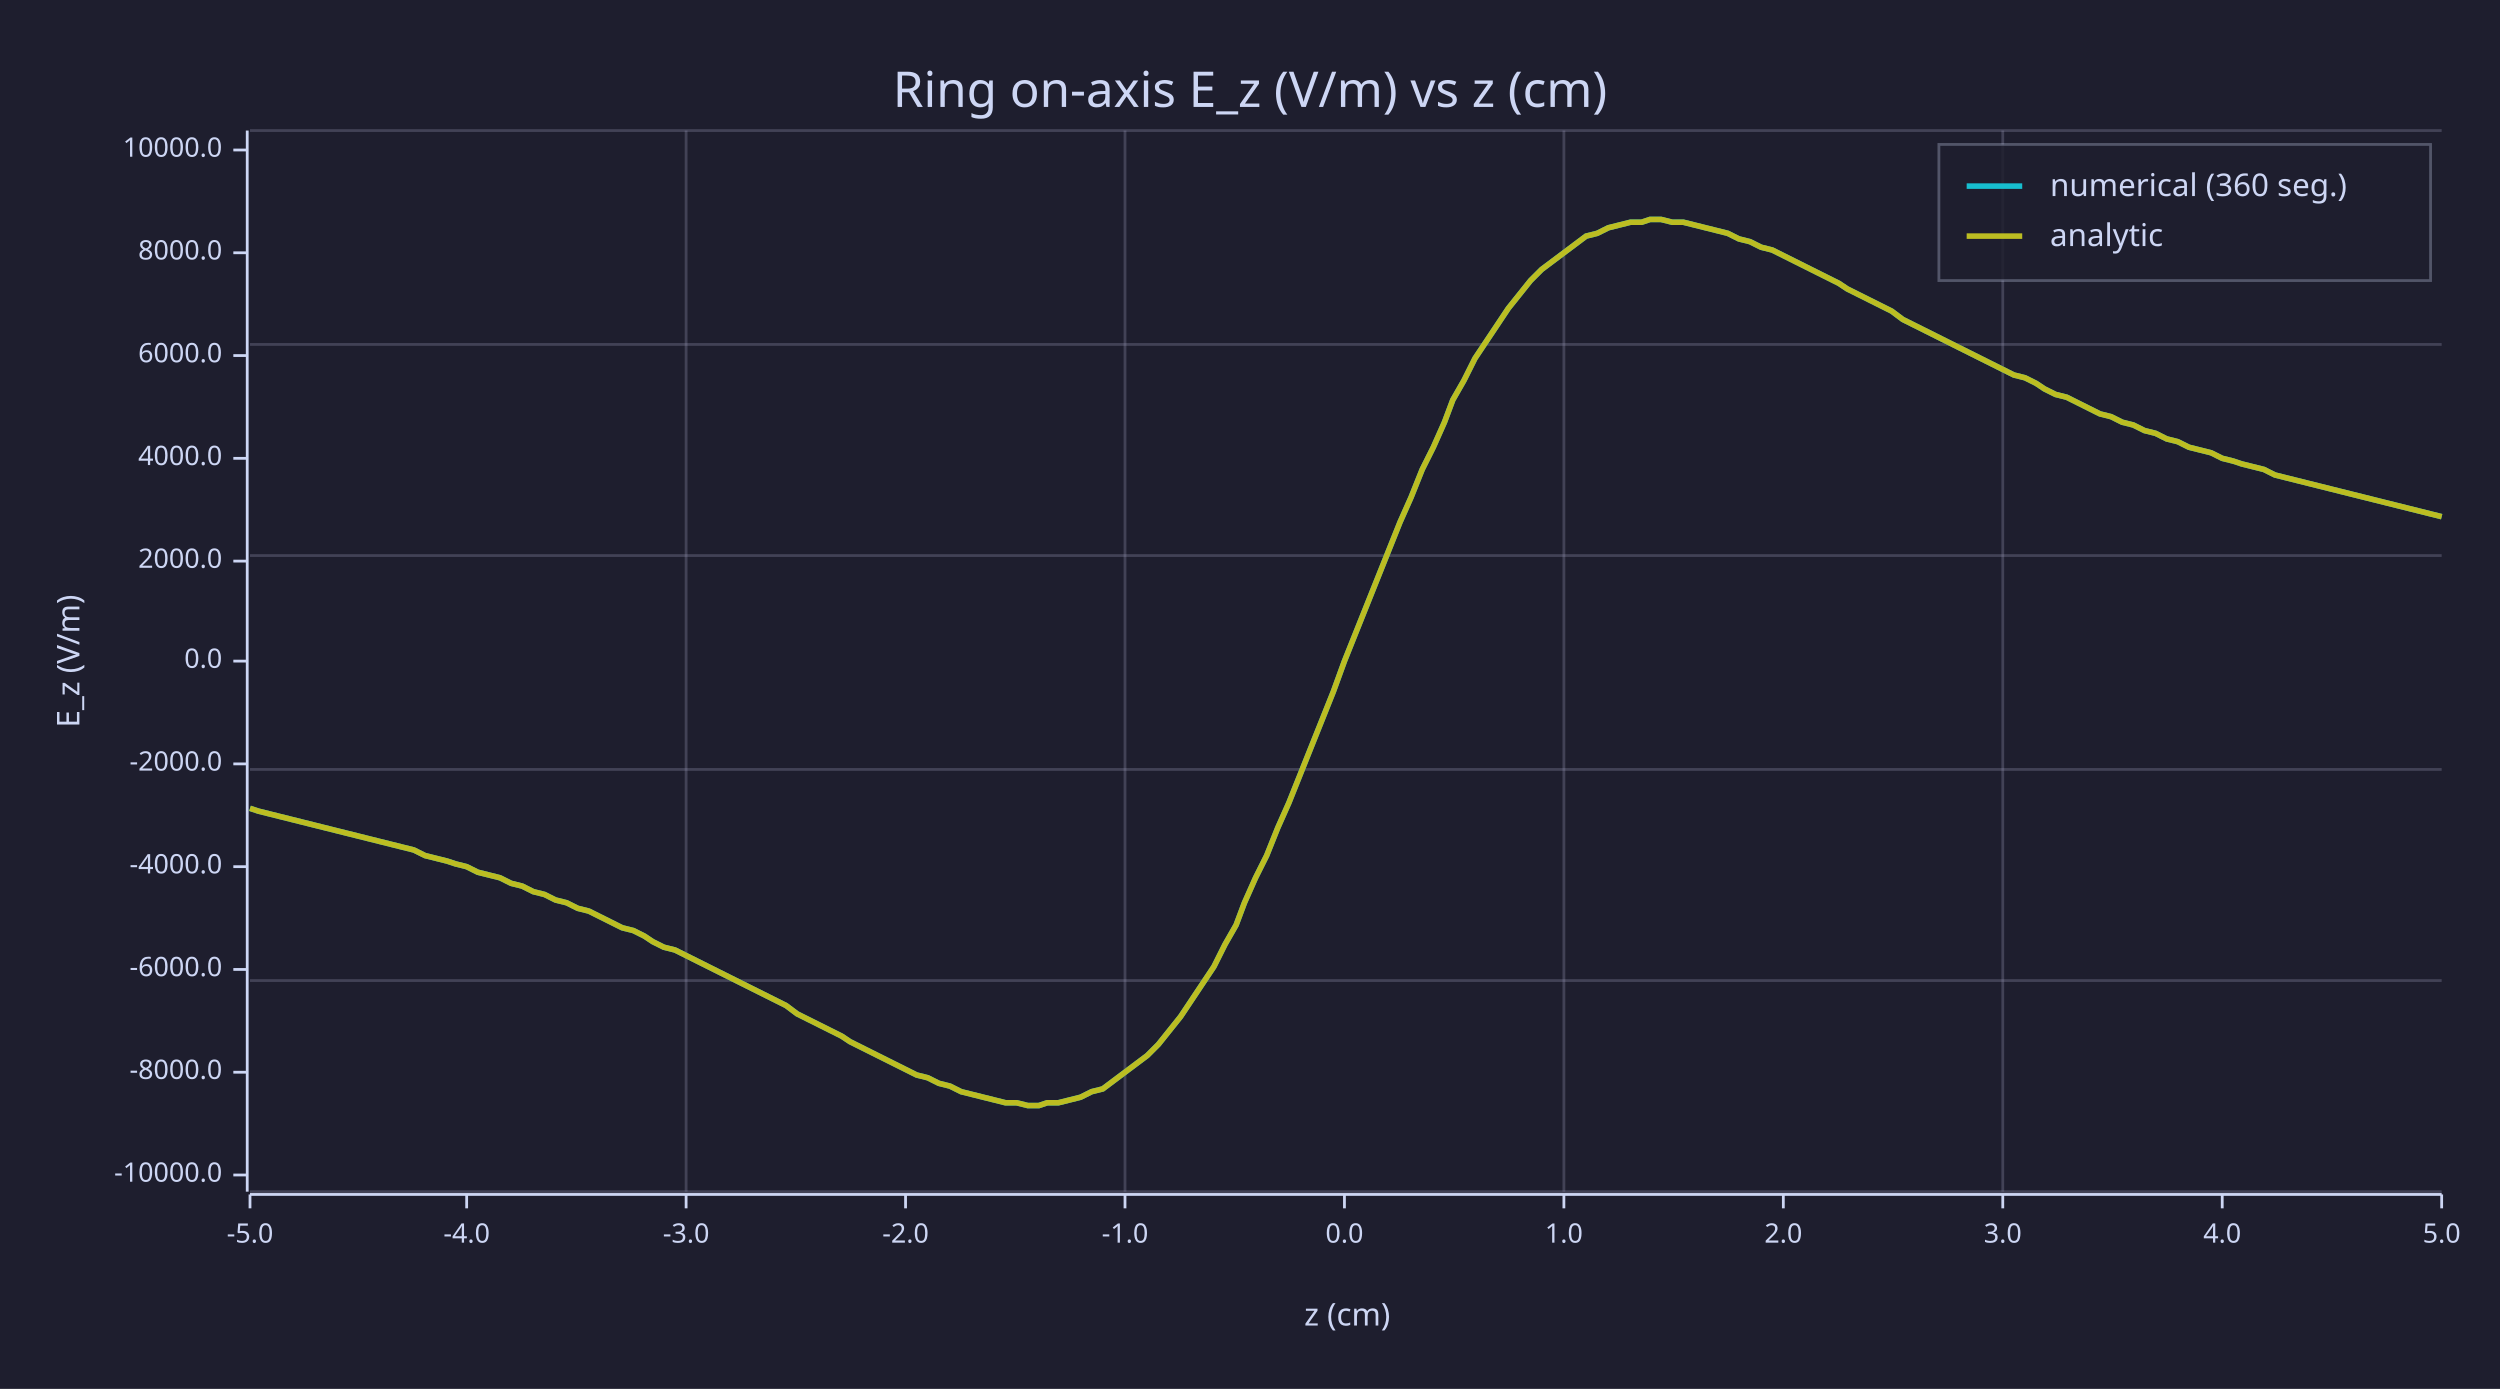
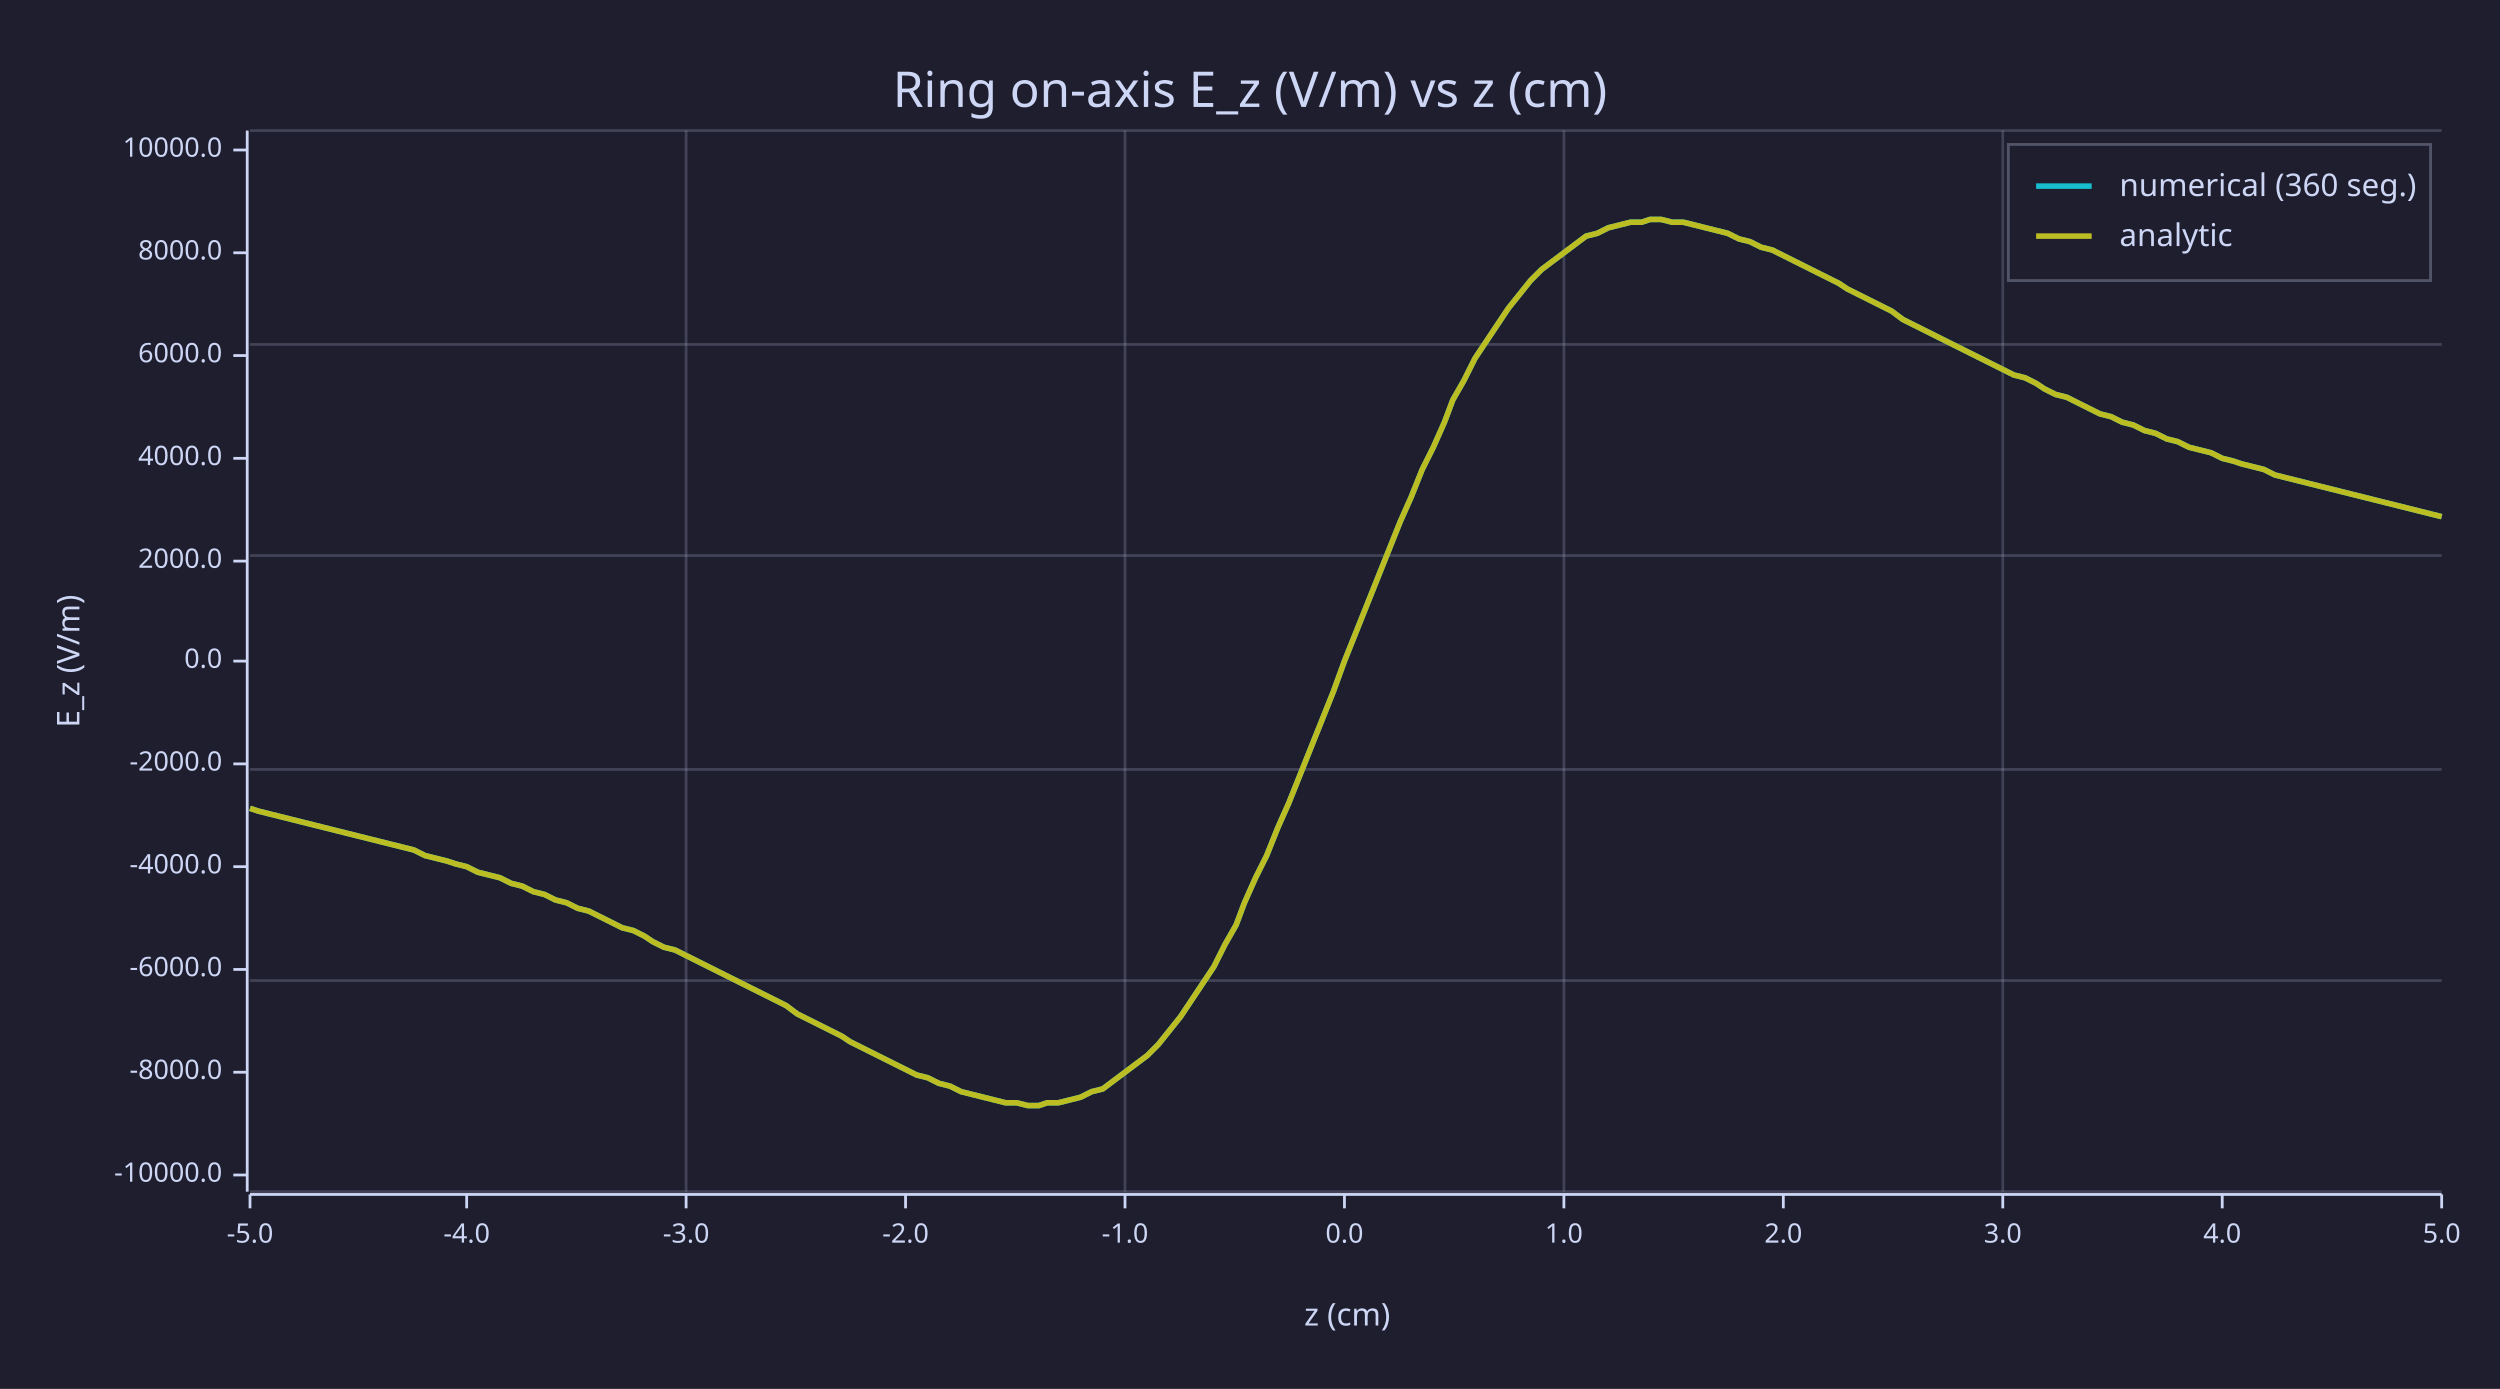
<svg xmlns="http://www.w3.org/2000/svg" width="900" height="500" viewBox="0 0 900 500">
  <rect x="0" y="0" width="900" height="500" opacity="1" fill="#1E1E2E" stroke="none" />
  <text x="450" y="25" dy="0.76em" text-anchor="middle" font-family="sans-serif" font-size="17.742" opacity="1" fill="#CDD6F4">
Ring on-axis E_z  (V/m)  vs z (cm)
</text>
  <text x="20" y="238" dy="0.76em" text-anchor="middle" font-family="sans-serif" font-size="11.29" opacity="1" fill="#CDD6F4" transform="rotate(270, 20, 238)">
E_z (V/m)
</text>
  <text x="485" y="480" dy="-0.5ex" text-anchor="middle" font-family="sans-serif" font-size="11.29" opacity="1" fill="#CDD6F4">
z (cm)
</text>
  <polyline fill="none" opacity="1" stroke="#CDD6F4" stroke-width="1" points="89,47 89,429 " />
  <text x="80" y="423" dy="0.5ex" text-anchor="end" font-family="sans-serif" font-size="9.677" opacity="1" fill="#CDD6F4">
-10000.0
</text>
  <polyline fill="none" opacity="1" stroke="#CDD6F4" stroke-width="1" points="84,423 89,423 " />
  <text x="80" y="386" dy="0.5ex" text-anchor="end" font-family="sans-serif" font-size="9.677" opacity="1" fill="#CDD6F4">
-8000.0
</text>
  <polyline fill="none" opacity="1" stroke="#CDD6F4" stroke-width="1" points="84,386 89,386 " />
  <text x="80" y="349" dy="0.5ex" text-anchor="end" font-family="sans-serif" font-size="9.677" opacity="1" fill="#CDD6F4">
-6000.0
</text>
  <polyline fill="none" opacity="1" stroke="#CDD6F4" stroke-width="1" points="84,349 89,349 " />
  <text x="80" y="312" dy="0.5ex" text-anchor="end" font-family="sans-serif" font-size="9.677" opacity="1" fill="#CDD6F4">
-4000.0
</text>
  <polyline fill="none" opacity="1" stroke="#CDD6F4" stroke-width="1" points="84,312 89,312 " />
  <text x="80" y="275" dy="0.5ex" text-anchor="end" font-family="sans-serif" font-size="9.677" opacity="1" fill="#CDD6F4">
-2000.0
</text>
  <polyline fill="none" opacity="1" stroke="#CDD6F4" stroke-width="1" points="84,275 89,275 " />
  <text x="80" y="238" dy="0.5ex" text-anchor="end" font-family="sans-serif" font-size="9.677" opacity="1" fill="#CDD6F4">
0.0
</text>
  <polyline fill="none" opacity="1" stroke="#CDD6F4" stroke-width="1" points="84,238 89,238 " />
  <text x="80" y="202" dy="0.5ex" text-anchor="end" font-family="sans-serif" font-size="9.677" opacity="1" fill="#CDD6F4">
2000.0
</text>
  <polyline fill="none" opacity="1" stroke="#CDD6F4" stroke-width="1" points="84,202 89,202 " />
  <text x="80" y="165" dy="0.5ex" text-anchor="end" font-family="sans-serif" font-size="9.677" opacity="1" fill="#CDD6F4">
4000.0
</text>
  <polyline fill="none" opacity="1" stroke="#CDD6F4" stroke-width="1" points="84,165 89,165 " />
  <text x="80" y="128" dy="0.5ex" text-anchor="end" font-family="sans-serif" font-size="9.677" opacity="1" fill="#CDD6F4">
6000.0
</text>
  <polyline fill="none" opacity="1" stroke="#CDD6F4" stroke-width="1" points="84,128 89,128 " />
  <text x="80" y="91" dy="0.5ex" text-anchor="end" font-family="sans-serif" font-size="9.677" opacity="1" fill="#CDD6F4">
8000.0
</text>
  <polyline fill="none" opacity="1" stroke="#CDD6F4" stroke-width="1" points="84,91 89,91 " />
  <text x="80" y="54" dy="0.5ex" text-anchor="end" font-family="sans-serif" font-size="9.677" opacity="1" fill="#CDD6F4">
10000.0
</text>
  <polyline fill="none" opacity="1" stroke="#CDD6F4" stroke-width="1" points="84,54 89,54 " />
  <polyline fill="none" opacity="1" stroke="#CDD6F4" stroke-width="1" points="90,430 879,430 " />
  <text x="90" y="440" dy="0.76em" text-anchor="middle" font-family="sans-serif" font-size="9.677" opacity="1" fill="#CDD6F4">
-5.0
</text>
  <polyline fill="none" opacity="1" stroke="#CDD6F4" stroke-width="1" points="90,430 90,435 " />
  <text x="168" y="440" dy="0.76em" text-anchor="middle" font-family="sans-serif" font-size="9.677" opacity="1" fill="#CDD6F4">
-4.0
</text>
  <polyline fill="none" opacity="1" stroke="#CDD6F4" stroke-width="1" points="168,430 168,435 " />
  <text x="247" y="440" dy="0.76em" text-anchor="middle" font-family="sans-serif" font-size="9.677" opacity="1" fill="#CDD6F4">
-3.0
</text>
  <polyline fill="none" opacity="1" stroke="#CDD6F4" stroke-width="1" points="247,430 247,435 " />
  <text x="326" y="440" dy="0.76em" text-anchor="middle" font-family="sans-serif" font-size="9.677" opacity="1" fill="#CDD6F4">
-2.0
</text>
  <polyline fill="none" opacity="1" stroke="#CDD6F4" stroke-width="1" points="326,430 326,435 " />
  <text x="405" y="440" dy="0.76em" text-anchor="middle" font-family="sans-serif" font-size="9.677" opacity="1" fill="#CDD6F4">
-1.0
</text>
  <polyline fill="none" opacity="1" stroke="#CDD6F4" stroke-width="1" points="405,430 405,435 " />
  <text x="484" y="440" dy="0.76em" text-anchor="middle" font-family="sans-serif" font-size="9.677" opacity="1" fill="#CDD6F4">
0.0
</text>
  <polyline fill="none" opacity="1" stroke="#CDD6F4" stroke-width="1" points="484,430 484,435 " />
  <text x="563" y="440" dy="0.76em" text-anchor="middle" font-family="sans-serif" font-size="9.677" opacity="1" fill="#CDD6F4">
1.0
</text>
  <polyline fill="none" opacity="1" stroke="#CDD6F4" stroke-width="1" points="563,430 563,435 " />
  <text x="642" y="440" dy="0.76em" text-anchor="middle" font-family="sans-serif" font-size="9.677" opacity="1" fill="#CDD6F4">
2.0
</text>
  <polyline fill="none" opacity="1" stroke="#CDD6F4" stroke-width="1" points="642,430 642,435 " />
  <text x="721" y="440" dy="0.76em" text-anchor="middle" font-family="sans-serif" font-size="9.677" opacity="1" fill="#CDD6F4">
3.0
</text>
  <polyline fill="none" opacity="1" stroke="#CDD6F4" stroke-width="1" points="721,430 721,435 " />
  <text x="800" y="440" dy="0.76em" text-anchor="middle" font-family="sans-serif" font-size="9.677" opacity="1" fill="#CDD6F4">
4.0
</text>
  <polyline fill="none" opacity="1" stroke="#CDD6F4" stroke-width="1" points="800,430 800,435 " />
  <text x="879" y="440" dy="0.76em" text-anchor="middle" font-family="sans-serif" font-size="9.677" opacity="1" fill="#CDD6F4">
5.0
</text>
  <polyline fill="none" opacity="1" stroke="#CDD6F4" stroke-width="1" points="879,430 879,435 " />
  <polyline fill="none" opacity="0.3" stroke="#9696B4" stroke-width="1" points="90,429 879,429 " />
  <polyline fill="none" opacity="0.3" stroke="#9696B4" stroke-width="1" points="90,353 879,353 " />
  <polyline fill="none" opacity="0.3" stroke="#9696B4" stroke-width="1" points="90,277 879,277 " />
  <polyline fill="none" opacity="0.3" stroke="#9696B4" stroke-width="1" points="90,200 879,200 " />
  <polyline fill="none" opacity="0.3" stroke="#9696B4" stroke-width="1" points="90,124 879,124 " />
  <polyline fill="none" opacity="0.3" stroke="#9696B4" stroke-width="1" points="90,47 879,47 " />
  <polyline fill="none" opacity="0.3" stroke="#9696B4" stroke-width="1" points="247,429 247,47 " />
  <polyline fill="none" opacity="0.3" stroke="#9696B4" stroke-width="1" points="405,429 405,47 " />
  <polyline fill="none" opacity="0.3" stroke="#9696B4" stroke-width="1" points="563,429 563,47 " />
  <polyline fill="none" opacity="0.3" stroke="#9696B4" stroke-width="1" points="721,429 721,47 " />
  <polyline fill="none" opacity="1" stroke="#17BECF" stroke-width="2" points="90,291 93,292 97,293 101,294 105,295 109,296 113,297 117,298 121,299 125,300 129,301 133,302 137,303 141,304 145,305 149,306 153,308 157,309 161,310 164,311 168,312 172,314 176,315 180,316 184,318 188,319 192,321 196,322 200,324 204,325 208,327 212,328 216,330 220,332 224,334 228,335 232,337 235,339 239,341 243,342 247,344 251,346 255,348 259,350 263,352 267,354 271,356 275,358 279,360 283,362 287,365 291,367 295,369 299,371 303,373 306,375 310,377 314,379 318,381 322,383 326,385 330,387 334,388 338,390 342,391 346,393 350,394 354,395 358,396 362,397 366,397 370,398 374,398 377,397 381,397 385,396 389,395 393,393 397,392 401,389 405,386 409,383 413,380 417,376 421,371 425,366 429,360 433,354 437,348 441,340 445,333 448,325 452,316 456,308 460,298 464,289 468,279 472,269 476,259 480,249 484,238 488,228 492,218 496,208 500,198 504,188 508,179 512,169 516,161 520,152 523,144 527,137 531,129 535,123 539,117 543,111 547,106 551,101 555,97 559,94 563,91 567,88 571,85 575,84 579,82 583,81 587,80 591,80 594,79 598,79 602,80 606,80 610,81 614,82 618,83 622,84 626,86 630,87 634,89 638,90 642,92 646,94 650,96 654,98 658,100 662,102 665,104 669,106 673,108 677,110 681,112 685,115 689,117 693,119 697,121 701,123 705,125 709,127 713,129 717,131 721,133 725,135 729,136 733,138 736,140 740,142 744,143 748,145 752,147 756,149 760,150 764,152 768,153 772,155 776,156 780,158 784,159 788,161 792,162 796,163 800,165 804,166 807,167 811,168 815,169 819,171 823,172 827,173 831,174 835,175 839,176 843,177 847,178 851,179 855,180 859,181 863,182 867,183 871,184 875,185 879,186 " />
  <polyline fill="none" opacity="1" stroke="#BCBD22" stroke-width="2" points="90,291 93,292 97,293 101,294 105,295 109,296 113,297 117,298 121,299 125,300 129,301 133,302 137,303 141,304 145,305 149,306 153,308 157,309 161,310 164,311 168,312 172,314 176,315 180,316 184,318 188,319 192,321 196,322 200,324 204,325 208,327 212,328 216,330 220,332 224,334 228,335 232,337 235,339 239,341 243,342 247,344 251,346 255,348 259,350 263,352 267,354 271,356 275,358 279,360 283,362 287,365 291,367 295,369 299,371 303,373 306,375 310,377 314,379 318,381 322,383 326,385 330,387 334,388 338,390 342,391 346,393 350,394 354,395 358,396 362,397 366,397 370,398 374,398 377,397 381,397 385,396 389,395 393,393 397,392 401,389 405,386 409,383 413,380 417,376 421,371 425,366 429,360 433,354 437,348 441,340 445,333 448,325 452,316 456,308 460,298 464,289 468,279 472,269 476,259 480,249 484,238 488,228 492,218 496,208 500,198 504,188 508,179 512,169 516,161 520,152 523,144 527,137 531,129 535,123 539,117 543,111 547,106 551,101 555,97 559,94 563,91 567,88 571,85 575,84 579,82 583,81 587,80 591,80 594,79 598,79 602,80 606,80 610,81 614,82 618,83 622,84 626,86 630,87 634,89 638,90 642,92 646,94 650,96 654,98 658,100 662,102 665,104 669,106 673,108 677,110 681,112 685,115 689,117 693,119 697,121 701,123 705,125 709,127 713,129 717,131 721,133 725,135 729,136 733,138 736,140 740,142 744,143 748,145 752,147 756,149 760,150 764,152 768,153 772,155 776,156 780,158 784,159 788,161 792,162 796,163 800,165 804,166 807,167 811,168 815,169 819,171 823,172 827,173 831,174 835,175 839,176 843,177 847,178 851,179 855,180 859,181 863,182 867,183 871,184 875,185 879,186 " />
-   <rect x="698" y="52" width="177" height="49" opacity="0.85" fill="#1E1E2E" stroke="none" />
-   <rect x="698" y="52" width="177" height="49" opacity="0.3" fill="none" stroke="#CDD6F4" />
-   <text x="738" y="62" dy="0.76em" text-anchor="start" font-family="sans-serif" font-size="11.29" opacity="1" fill="#CDD6F4">
+   <rect x="723" y="52" width="152" height="49" opacity="0.85" fill="#1E1E2E" stroke="none" />
+   <rect x="723" y="52" width="152" height="49" opacity="0.3" fill="none" stroke="#CDD6F4" />
+   <text x="763" y="62" dy="0.76em" text-anchor="start" font-family="sans-serif" font-size="11.29" opacity="1" fill="#CDD6F4">
numerical (360 seg.)
</text>
-   <text x="738" y="80" dy="0.76em" text-anchor="start" font-family="sans-serif" font-size="11.29" opacity="1" fill="#CDD6F4">
+   <text x="763" y="80" dy="0.76em" text-anchor="start" font-family="sans-serif" font-size="11.29" opacity="1" fill="#CDD6F4">
analytic
</text>
-   <polyline fill="none" opacity="1" stroke="#17BECF" stroke-width="2" points="708,67 728,67 " />
-   <polyline fill="none" opacity="1" stroke="#BCBD22" stroke-width="2" points="708,85 728,85 " />
+   <polyline fill="none" opacity="1" stroke="#17BECF" stroke-width="2" points="733,67 753,67 " />
+   <polyline fill="none" opacity="1" stroke="#BCBD22" stroke-width="2" points="733,85 753,85 " />
</svg>
